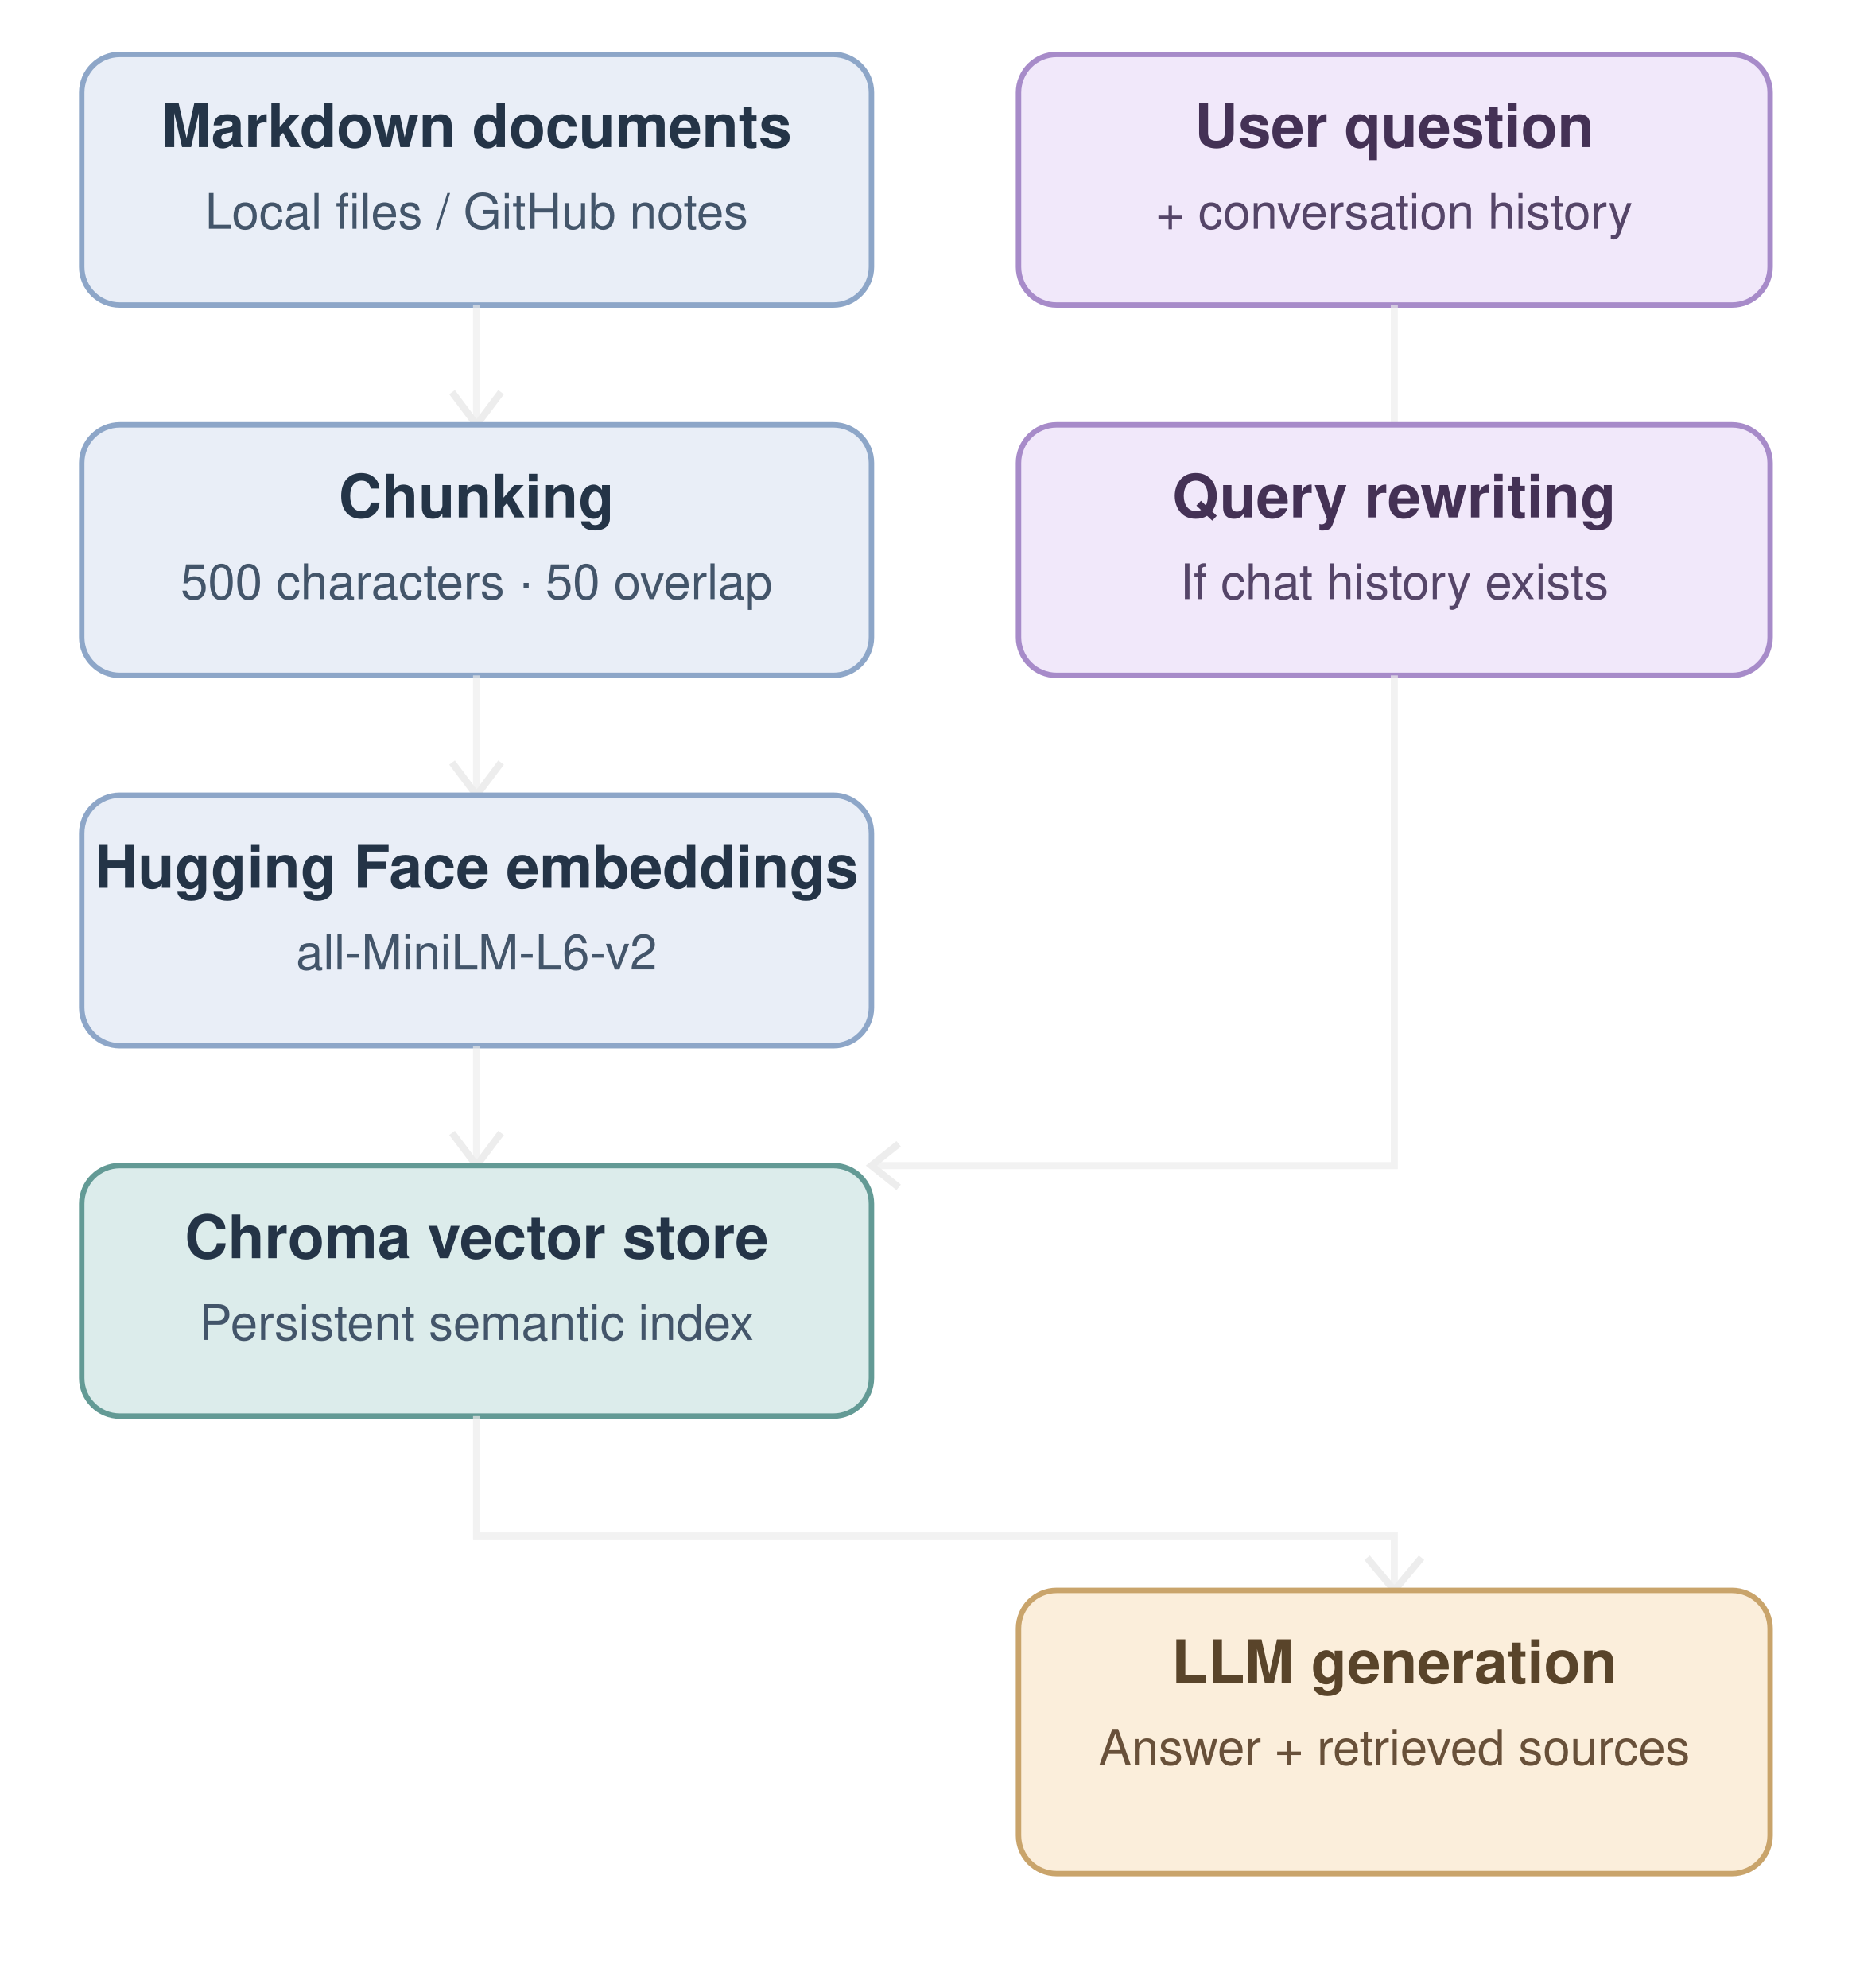
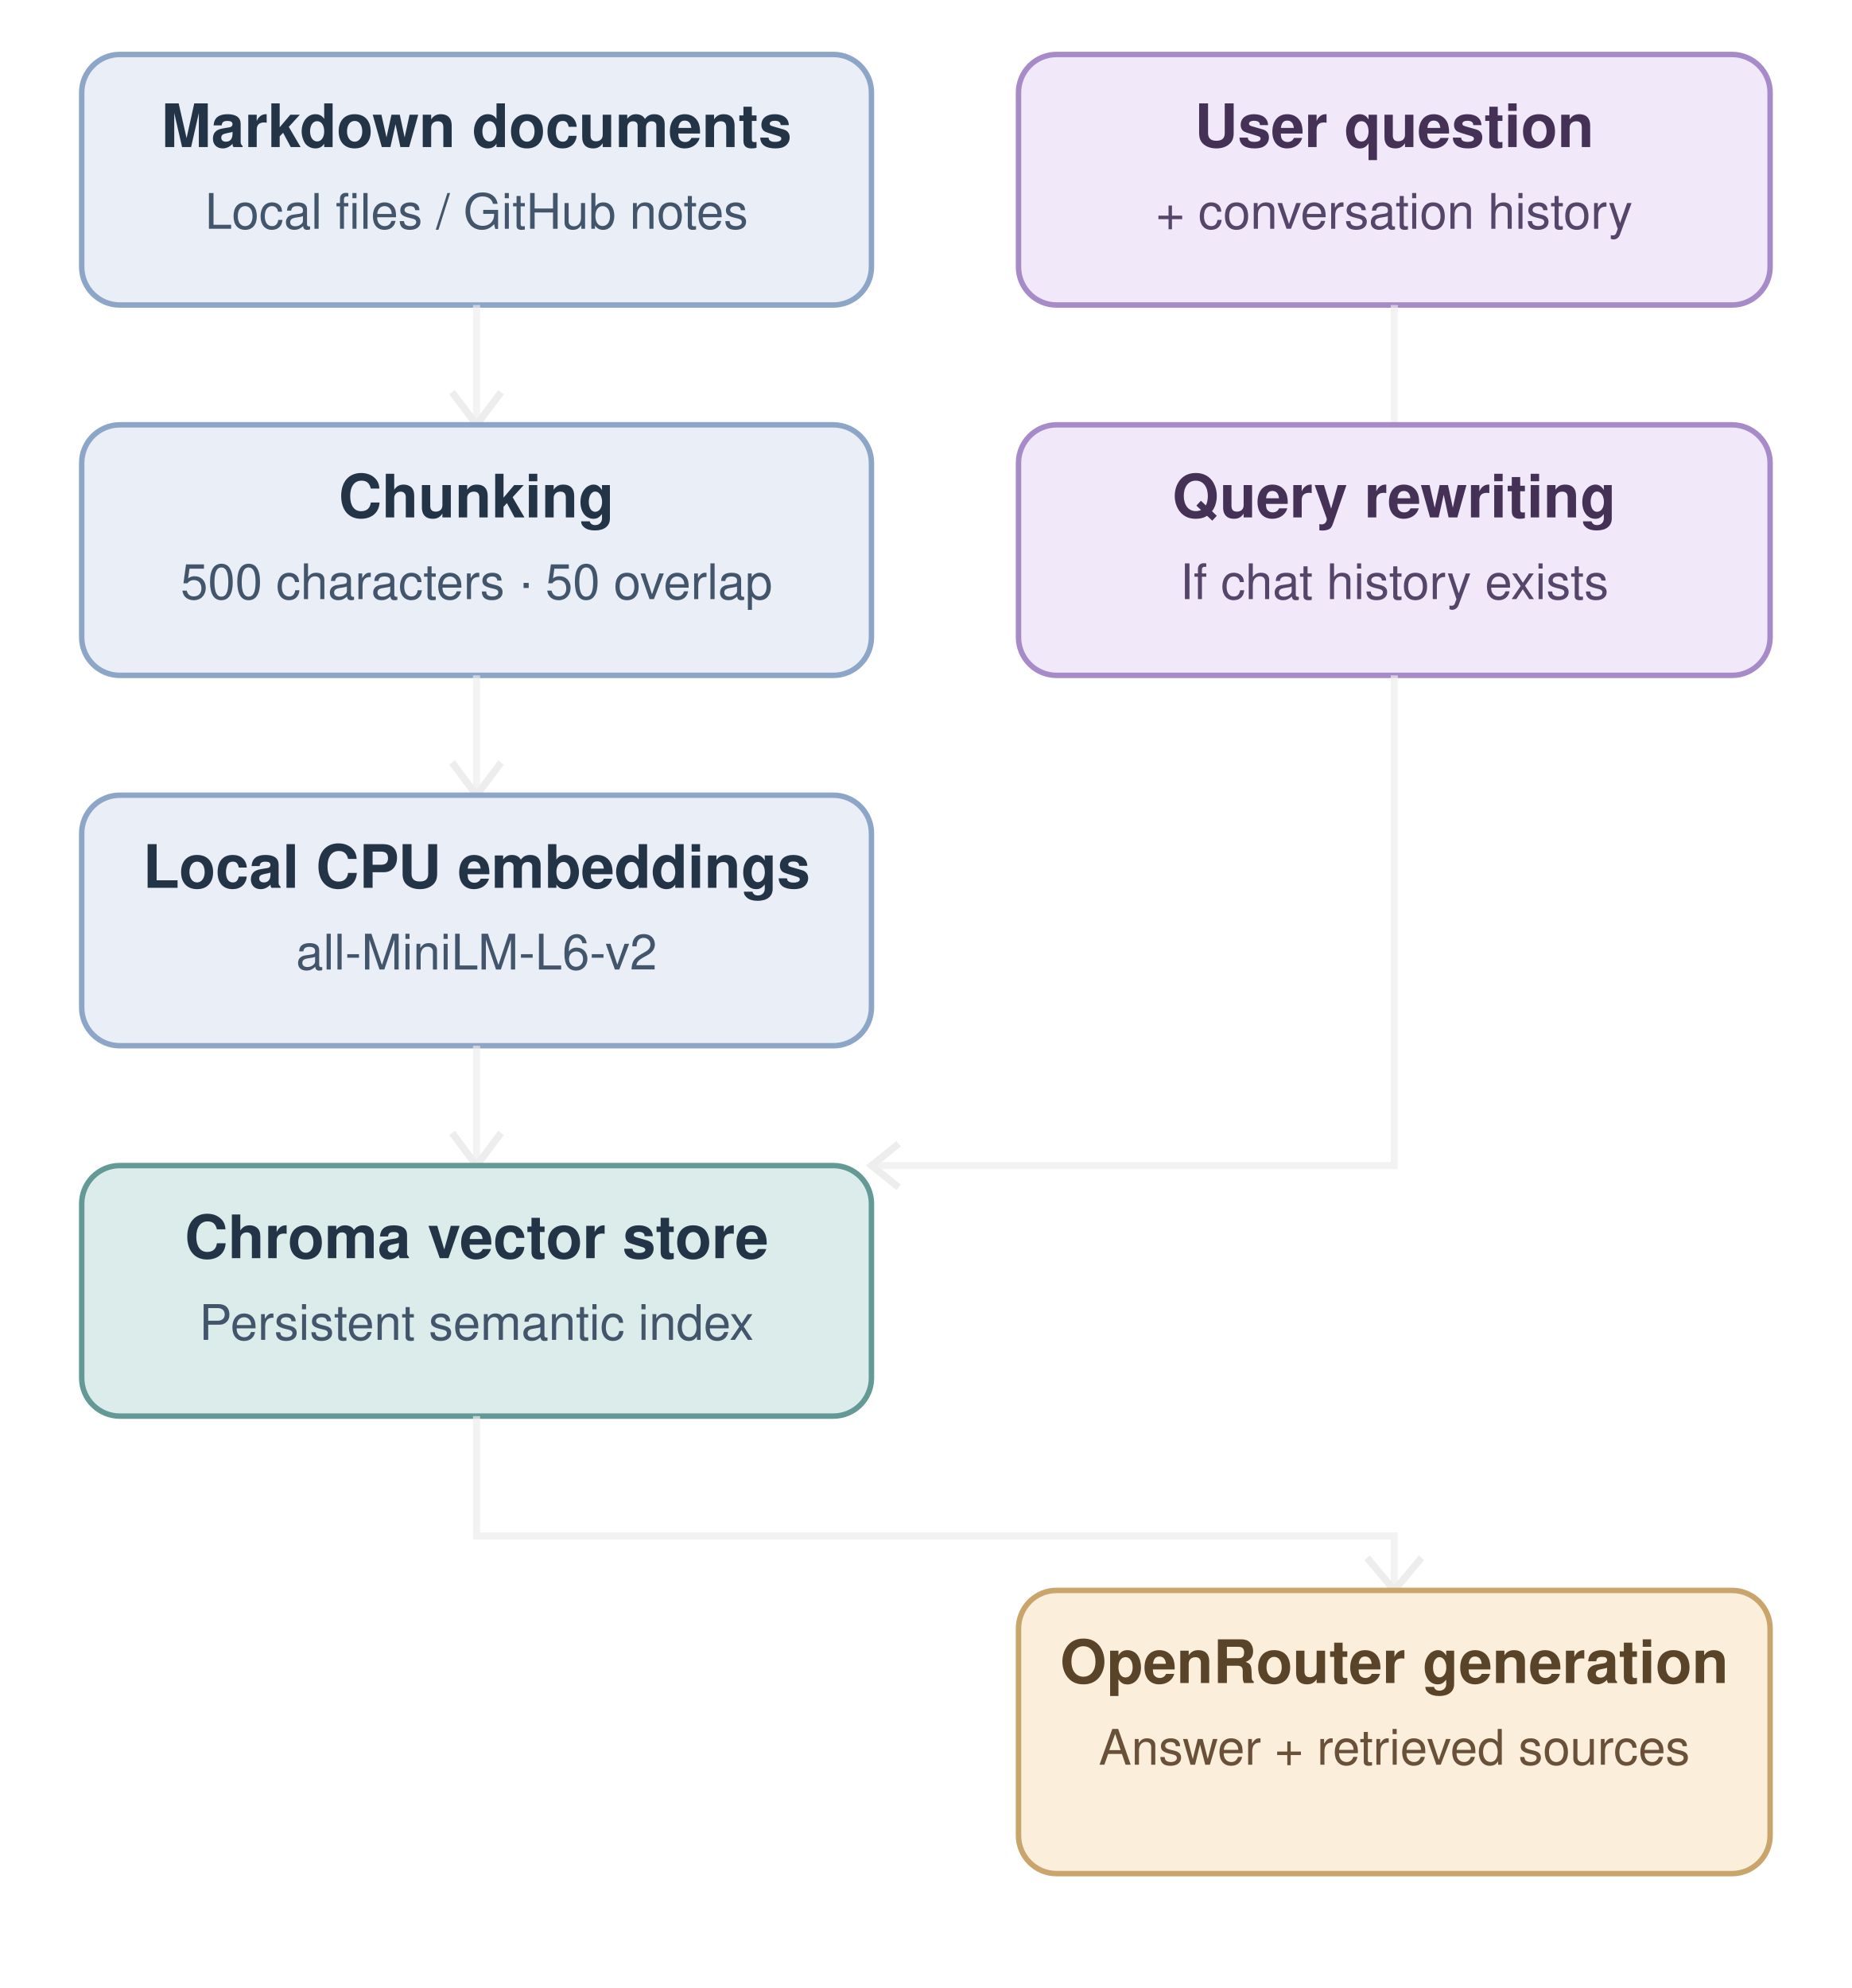
<svg xmlns="http://www.w3.org/2000/svg" font-family="-apple-system-body, ui-sans-serif, -apple-system, system-ui, Segoe UI, Helvetica, Apple Color Emoji, Arial, sans-serif, Segoe UI Emoji, Segoe UI Symbol" font-weight="400" data-d-component="svg" fill="currentColor" style="color:rgb(237, 237, 237)" viewBox="0 0 340 365" width="100%" version="1.1" id="svg17">
  <defs id="defs17" />
  <rect x="15" y="10" width="145" height="46" rx="7" fill="#E9EEF7" stroke="#8DA6C8" id="rect1" />
  <text x="87.5" y="27" font-size="11" fill="#243447" text-anchor="middle" font-weight="600" id="text1">Markdown documents</text>
  <text x="87.5" y="42" font-size="9" fill="#43556A" text-anchor="middle" id="text2">Local files / GitHub notes</text>
  <path d="M87.5 56 v22" stroke="currentColor" stroke-width="1.3" opacity=".65" id="path2" />
  <path d="M83 72 l4.5 6 4.5 -6" stroke="currentColor" fill="none" stroke-width="1.3" id="path3" />
  <rect x="15" y="78" width="145" height="46" rx="7" fill="#E9EEF7" stroke="#8DA6C8" id="rect3" />
  <text x="87.5" y="95" font-size="11" fill="#243447" text-anchor="middle" font-weight="600" id="text3">Chunking</text>
  <text x="87.5" y="110" font-size="9" fill="#43556A" text-anchor="middle" id="text4">500 characters · 50 overlap</text>
  <path d="M87.5 124 v22" stroke="currentColor" stroke-width="1.3" opacity=".65" id="path4" />
  <path d="M83 140 l4.5 6 4.5 -6" stroke="currentColor" fill="none" stroke-width="1.3" id="path5" />
  <rect x="15" y="146" width="145" height="46" rx="7" fill="#E9EEF7" stroke="#8DA6C8" id="rect5" />
-   <text x="87.5" y="163" font-size="11" fill="#243447" text-anchor="middle" font-weight="600" id="text5">Hugging Face embeddings</text>
+   <text x="87.5" y="163" font-size="11" fill="#243447" text-anchor="middle" font-weight="600" id="text5">Local CPU embeddings</text>
  <text x="87.5" y="178" font-size="9" fill="#43556A" text-anchor="middle" id="text6">all-MiniLM-L6-v2</text>
  <path d="M87.5 192 v22" stroke="currentColor" stroke-width="1.3" opacity=".65" id="path6" />
  <path d="M83 208 l4.5 6 4.5 -6" stroke="currentColor" fill="none" stroke-width="1.3" id="path7" />
  <rect x="15" y="214" width="145" height="46" rx="7" fill="#DCECEB" stroke="#639A95" id="rect7" />
  <text x="87.5" y="231" font-size="11" fill="#243447" text-anchor="middle" font-weight="600" id="text7">Chroma vector store</text>
  <text x="87.5" y="246" font-size="9" fill="#43556A" text-anchor="middle" id="text8">Persistent semantic index</text>
  <rect x="187" y="10" width="138" height="46" rx="7" fill="#F1E8FA" stroke="#A78BC9" id="rect8" />
  <text x="256" y="27" font-size="11" fill="#443155" text-anchor="middle" font-weight="600" id="text9">User question</text>
  <text x="256" y="42" font-size="9" fill="#554568" text-anchor="middle" id="text10">+ conversation history</text>
  <path d="M256 56 v22" stroke="currentColor" stroke-width="1.3" opacity=".65" id="path10" />
  <rect x="187" y="78" width="138" height="46" rx="7" fill="#F1E8FA" stroke="#A78BC9" id="rect10" />
  <text x="256" y="95" font-size="11" fill="#443155" text-anchor="middle" font-weight="600" id="text11">Query rewriting</text>
  <text x="256" y="110" font-size="9" fill="#554568" text-anchor="middle" id="text12">If chat history exists</text>
  <path d="M256 124 v90 h-96" stroke="currentColor" stroke-width="1.3" opacity=".7" fill="none" id="path12" />
  <path d="M165 210 l-5 4 5 4" stroke="currentColor" fill="none" stroke-width="1.3" id="path13" />
  <path d="M87.5 260 v22 H256 v10" stroke="currentColor" fill="none" stroke-width="1.3" opacity=".7" id="path14" />
  <path d="M251 286 l5 6 5 -6" stroke="currentColor" fill="none" stroke-width="1.3" id="path15" />
  <rect x="187" y="292" width="138" height="52" rx="7" fill="#FBEEDB" stroke="#C9A46B" id="rect15" />
-   <text x="256" y="309" font-size="11" fill="#59442A" text-anchor="middle" font-weight="600" id="text15">LLM generation</text>
+   <text x="256" y="309" font-size="11" fill="#59442A" text-anchor="middle" font-weight="600" id="text15">OpenRouter generation</text>
  <text x="256" y="324" font-size="9" fill="#685039" text-anchor="middle" id="text16">Answer + retrieved sources</text>
</svg>
